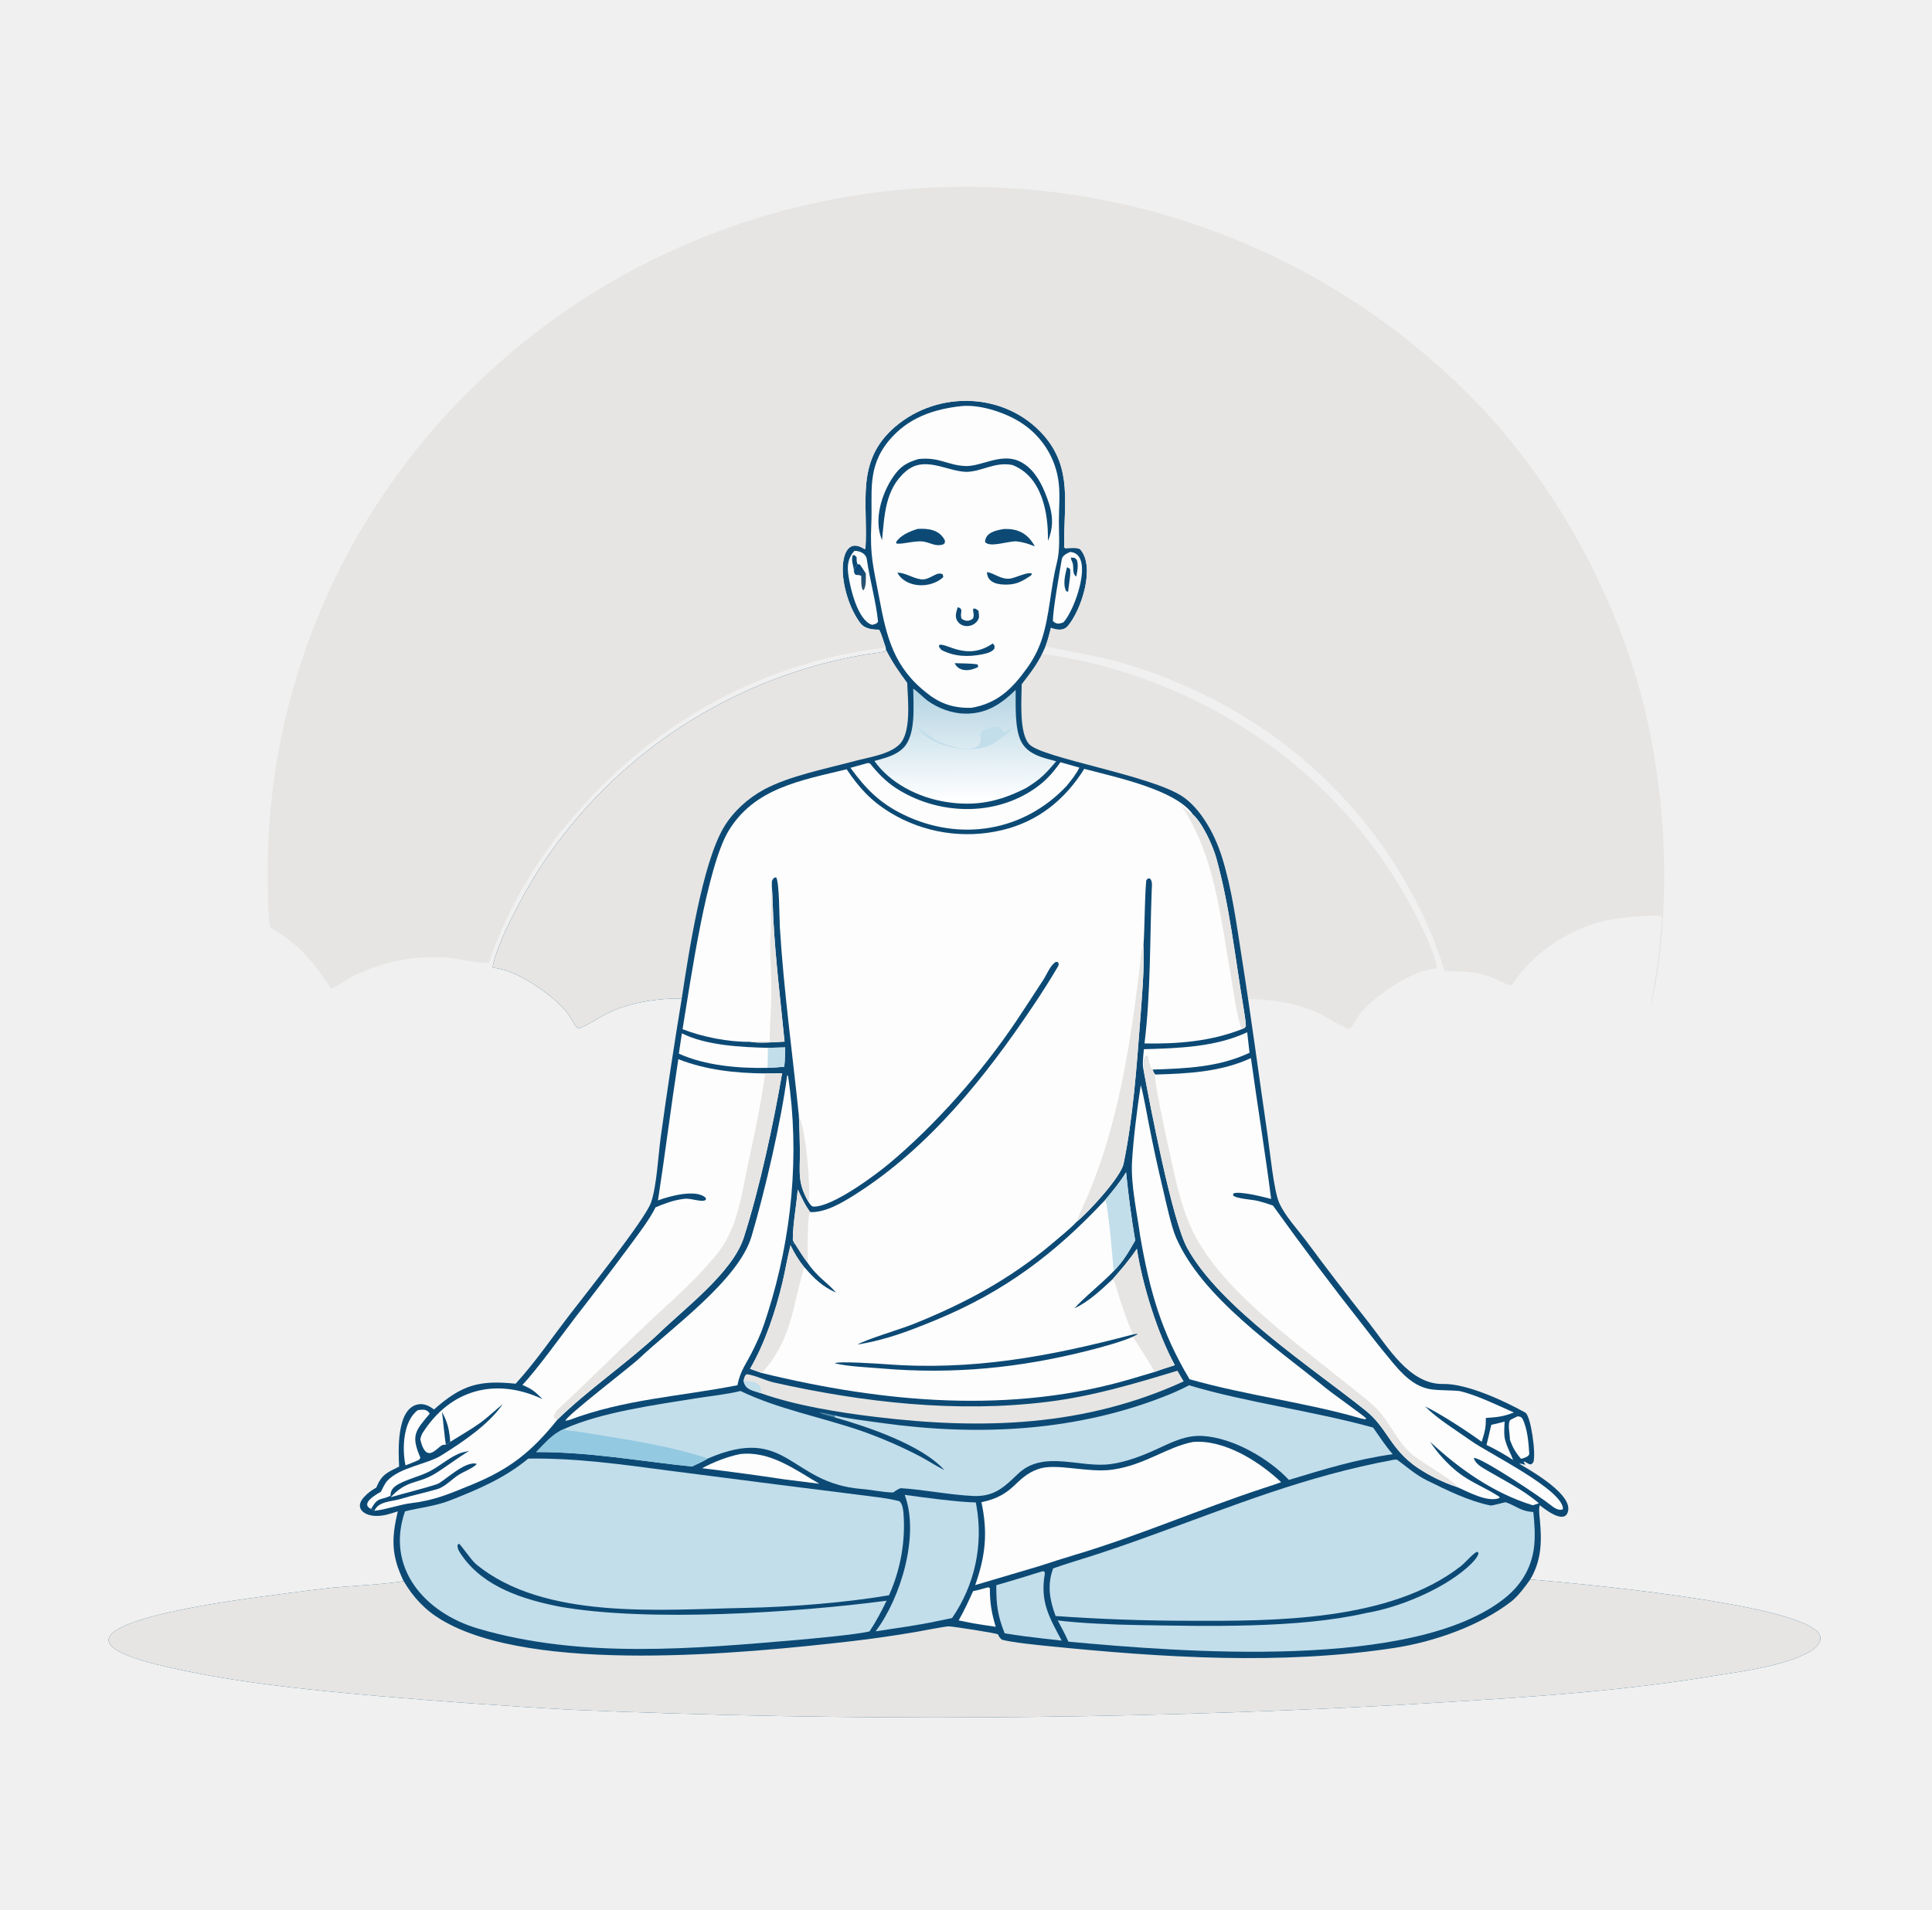
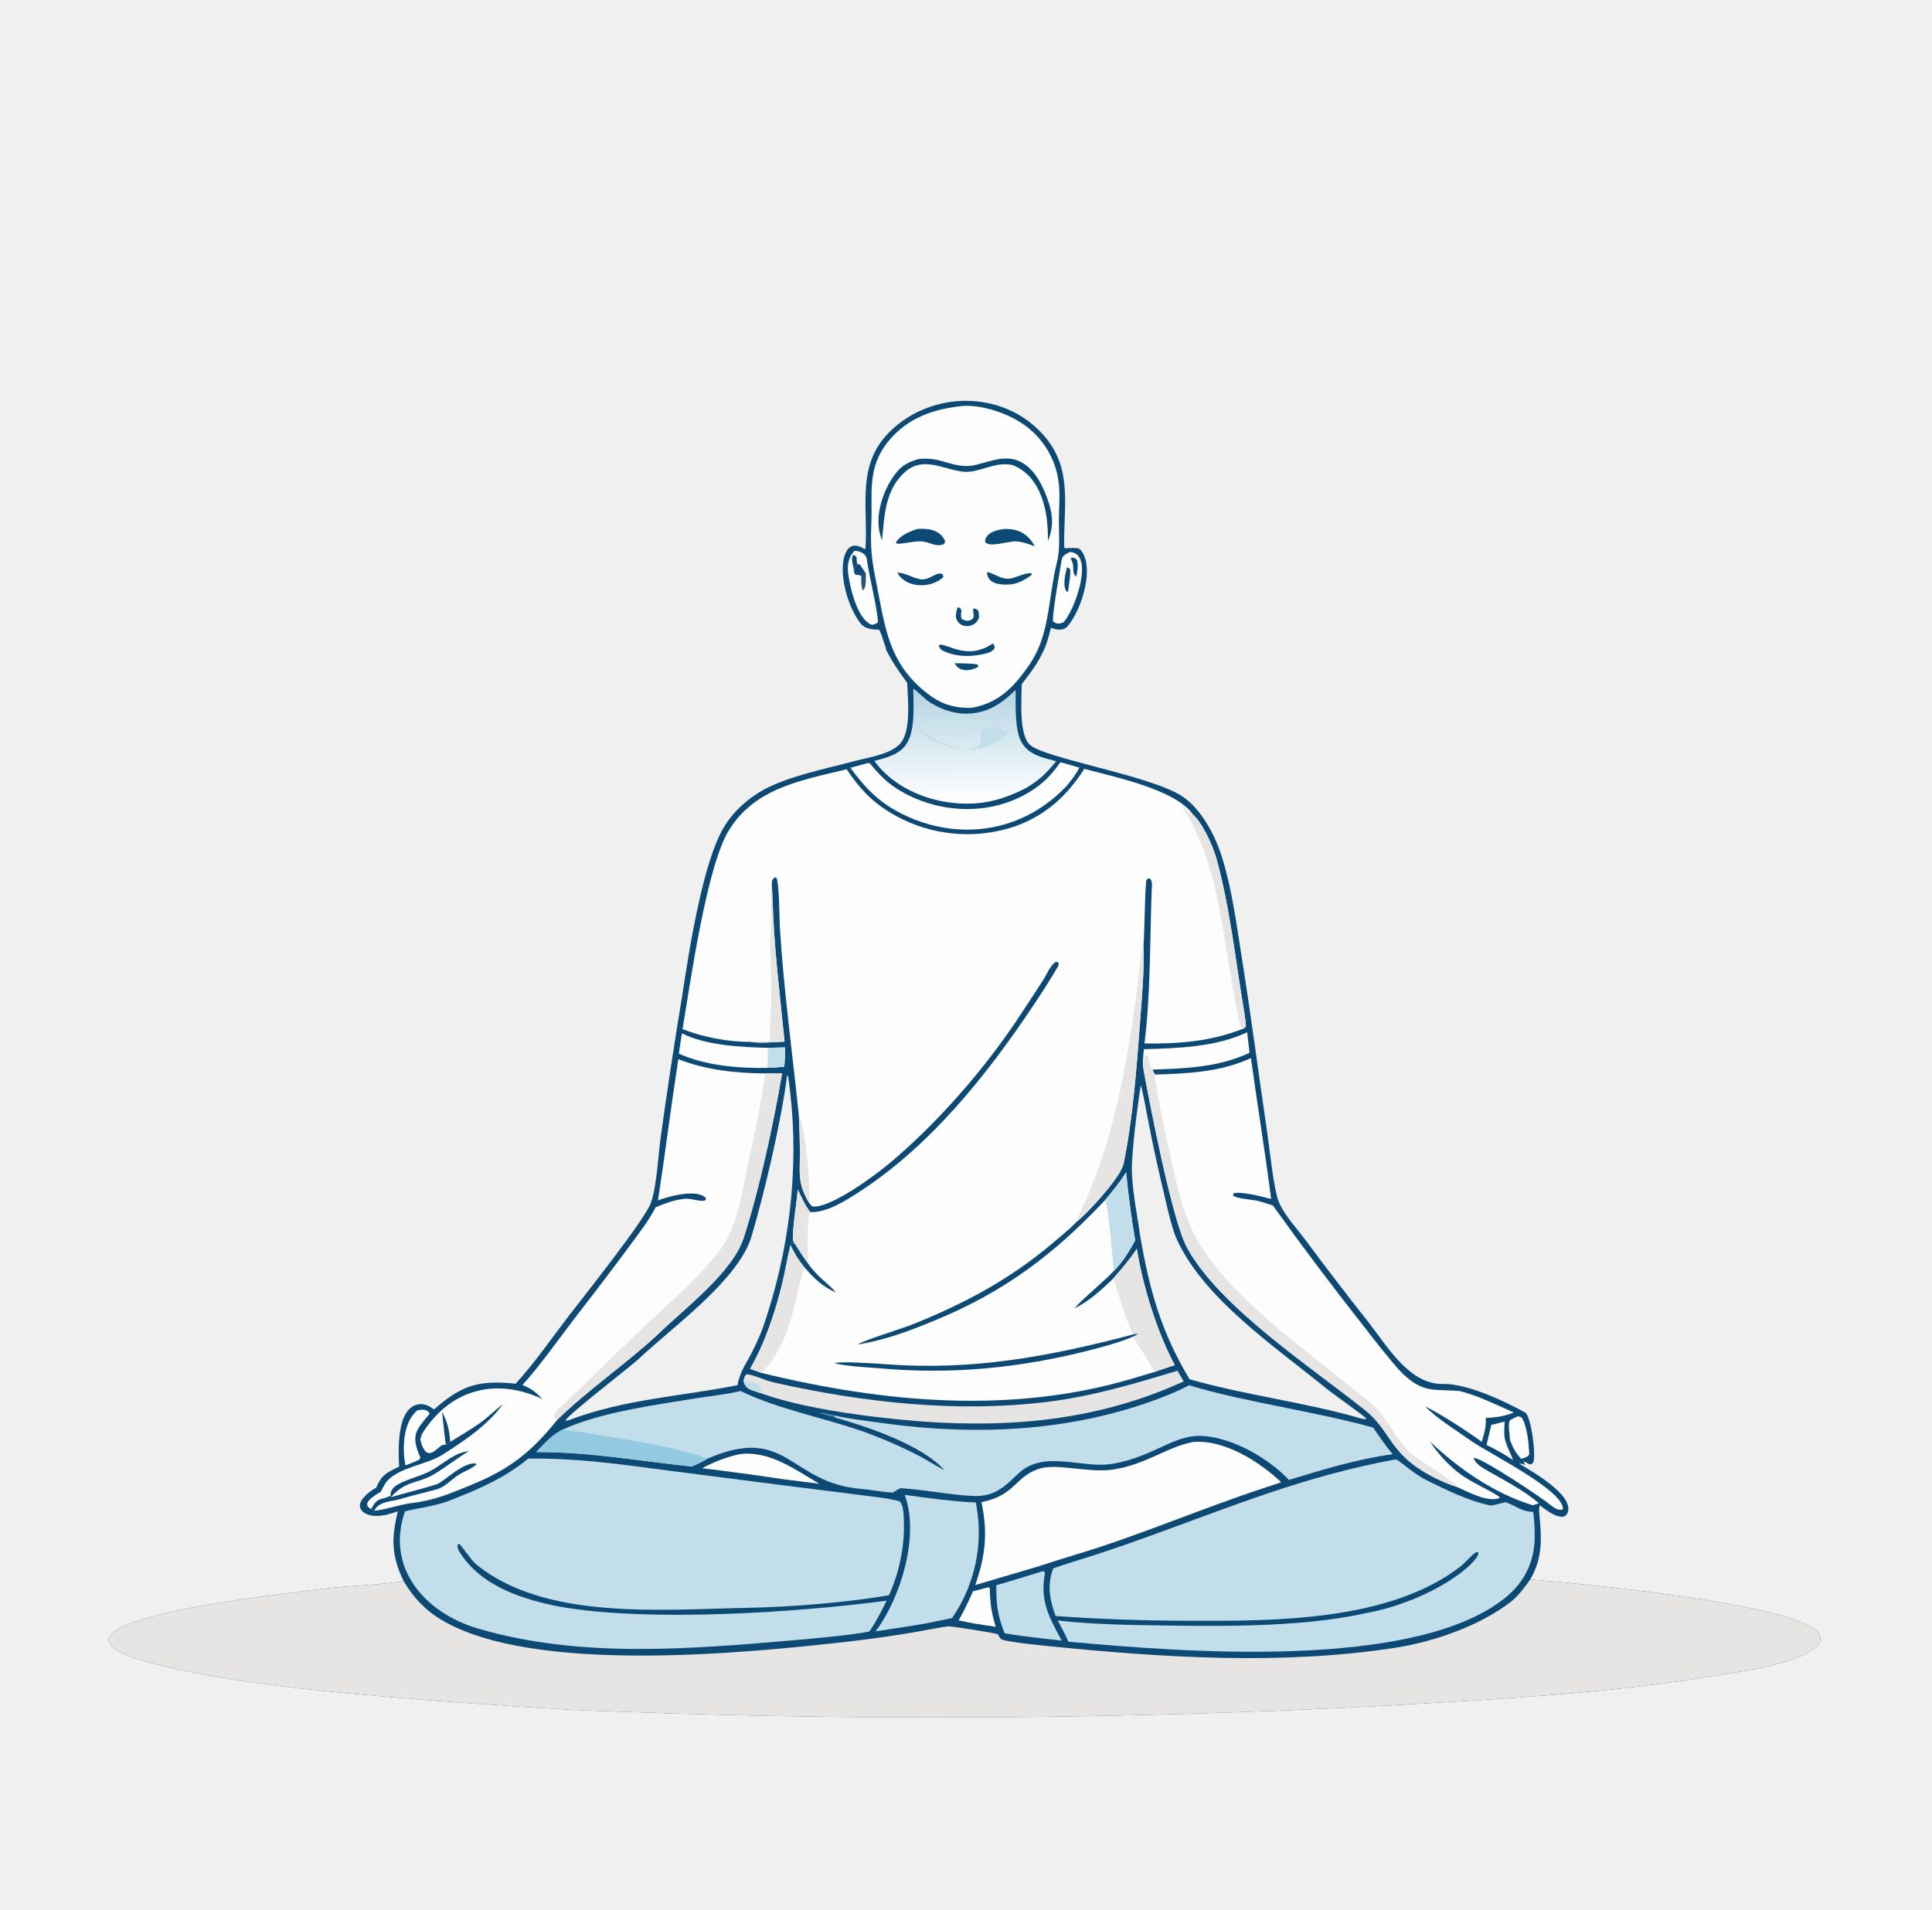
<svg xmlns="http://www.w3.org/2000/svg" width="445" height="440" viewBox="0 0 445 440" fill="none">
  <g clip-path="url(#clip0_24_74)">
-     <path d="M238.23 150C236.637 153.001 235.274 154.917 233.242 157.587C233.132 161.246 232.158 168.91 235.096 171.751C237.471 174.049 242.359 174.7 245.54 175.533C252.262 177.292 260.988 178.948 266.989 182.092C270.763 184.069 274.225 187.115 276.435 190.682C281.576 198.983 284.797 219.823 286.416 230.155C292.174 230.04 299.272 231.114 304.405 233.75C305.936 234.536 309.435 236.773 310.889 237C311.831 236.194 312.718 234.137 313.716 233.011C317.189 229.09 325.504 223.389 330.867 223.082L331 222.822C329.898 217.078 323.647 205.94 320.335 200.854C305.45 178.15 282.485 161.452 255.741 153.89C251.645 152.715 247.854 151.889 243.639 151.164C241.942 150.872 240.043 150.714 238.448 150.363L238.23 150Z" fill="#E6E5E3" />
-     <path d="M204.011 149.175C203.538 148.003 203.012 145.805 202.457 145.061L202.137 145.058C200.749 145.035 199.122 144.79 198.219 143.625C195.675 140.344 193.952 134.757 194.12 130.62C194.246 127.507 195.49 124.135 199.115 126.489L199.344 126.383C200.02 115.894 196.877 106.204 206.238 98.258C216.178 89.818 231.587 90.351 240.335 100.214C247.111 107.854 244.99 116.286 245.117 125.498C245.132 126.24 244.92 126.01 245.452 126.309C246.226 126.264 248.371 126.049 248.847 126.601C252.329 130.644 249.065 140.513 245.982 144.184C244.937 145.428 243.34 145.12 242.062 144.637C241.683 146.097 241.351 147.514 240.797 148.92C239.336 152.448 237.675 154.578 235.328 157.632C235.312 161.105 234.655 168.973 237.118 171.502C240.207 174.673 265.239 178.656 272.4 183.512C274.386 184.859 276.033 186.773 277.35 188.748C279.186 191.502 280.524 194.448 281.502 197.596C283.792 204.97 284.781 212.784 285.988 220.383C288.162 234.057 289.945 247.78 291.96 261.477C292.481 265.014 293.376 274.232 294.625 277.069C295.955 280.091 298.772 283.104 300.765 285.761C305.481 292.127 310.3 298.417 315.218 304.631C319.568 310.142 324.58 319.008 332.433 318.832C337.798 318.712 346.579 322.756 351.342 325.441C352.635 326.279 353.847 335.103 353.164 336.894L352.682 337.355C351.668 337.282 352.003 336.936 350.901 336.68L351.332 337.476C350.858 337.34 350.367 337.12 349.939 337.207C352.405 338.71 362.914 344.512 361.013 348.607C359.95 350.899 355.94 347.778 354.664 346.767C354.371 347.656 354.586 349.095 354.676 350.076C355.135 355.077 355.099 359.395 352.467 363.858C363.224 364.755 412.799 369.306 418.716 376.025C419.18 376.553 419.375 377.082 419.269 377.792C419.102 378.907 417.938 379.822 417.038 380.37C411.35 383.837 400.512 385.137 393.784 386.234C369.752 390.15 345.365 391.395 321.089 392.843C258.005 396.212 194.793 396.561 131.674 393.888C116.873 393.071 102.085 392.02 87.317 390.736C70.729 389.288 52.133 387.428 36.079 383.438C4.321 375.545 50.348 369.206 57.426 368.221C63.661 367.339 69.906 366.533 76.16 365.801C78.598 365.535 91.631 364.765 92.942 364.193C90.107 358.311 90.147 354.392 91.624 348.174C89.84 348.748 88.349 349.292 86.454 349.225C83.758 349.13 81.541 347.361 83.872 344.861C84.798 343.868 85.52 343.376 86.666 342.705C87.91 339.716 89.061 339.283 91.93 337.864C91.777 334.562 91.195 324.46 96.323 323.528C97.691 323.28 98.881 323.896 99.968 324.707C106.35 319.055 110.347 317.892 118.769 318.772C123.277 313.833 127.096 308.232 131.166 302.941C134.276 298.897 148.572 280.941 149.932 277.084C151.279 273.262 151.602 266.151 152.194 261.903C153.659 251.267 155.269 240.651 157.024 230.058C151.4 229.943 144.467 231.02 139.453 233.662C137.957 234.45 134.54 236.693 133.12 236.92C132.199 236.112 131.333 234.051 130.359 232.922C126.965 228.991 118.844 223.276 113.605 222.968L113.476 222.707C114.552 216.949 120.658 205.784 123.893 200.684C138.432 177.924 160.864 161.185 186.988 153.604C190.989 152.426 194.691 151.598 198.809 150.871C200.467 150.579 202.321 150.42 203.879 150.069L204.092 149.705L204.011 149.175Z" fill="#0C4A75" />
+     <path d="M206.238 98.258C216.179 89.818 231.587 90.351 240.334 100.214C247.111 107.854 244.991 116.286 245.118 125.498C245.132 126.24 244.92 126.01 245.452 126.309C246.226 126.263 248.372 126.05 248.847 126.602C252.328 130.644 249.065 140.513 245.982 144.185C244.937 145.428 243.34 145.12 242.062 144.637C241.682 146.097 241.351 147.514 240.797 148.92C239.336 152.448 237.675 154.578 235.328 157.632C235.312 161.105 234.655 168.973 237.118 171.502C240.207 174.673 265.239 178.656 272.4 183.513C274.386 184.86 276.033 186.773 277.35 188.748C279.186 191.502 280.523 194.448 281.501 197.597C283.792 204.97 284.78 212.784 285.988 220.384C288.161 234.058 289.945 247.78 291.96 261.477C292.481 265.014 293.376 274.231 294.625 277.068C295.954 280.09 298.771 283.104 300.764 285.762C305.481 292.127 310.299 298.417 315.218 304.631C319.568 310.142 324.58 319.008 332.432 318.832C337.798 318.711 346.578 322.756 351.341 325.44C352.634 326.278 353.846 335.103 353.164 336.893L352.682 337.354C351.668 337.282 352.002 336.936 350.901 336.681L351.332 337.476C350.858 337.34 350.367 337.12 349.939 337.207C352.404 338.71 362.914 344.511 361.013 348.606C359.949 350.899 355.94 347.778 354.664 346.767C354.371 347.656 354.585 349.095 354.675 350.076C355.134 355.078 355.099 359.395 352.466 363.858C363.224 364.755 412.799 369.305 418.716 376.025C419.18 376.552 419.375 377.082 419.269 377.792C419.102 378.907 417.939 379.822 417.039 380.37C411.351 383.837 400.512 385.137 393.784 386.233C369.753 390.15 345.365 391.395 321.089 392.843C258.005 396.212 194.793 396.561 131.674 393.888C116.873 393.071 102.085 392.02 87.317 390.736C70.729 389.289 52.132 387.427 36.079 383.437C4.322 375.545 50.346 369.206 57.425 368.221C63.66 367.339 69.906 366.533 76.16 365.802C78.597 365.536 91.628 364.765 92.942 364.193C90.107 358.311 90.146 354.392 91.624 348.174C89.84 348.748 88.349 349.291 86.454 349.225C83.758 349.13 81.541 347.361 83.872 344.861C84.798 343.868 85.52 343.376 86.665 342.705C87.91 339.715 89.061 339.283 91.93 337.864C91.777 334.561 91.195 324.46 96.323 323.528C97.691 323.28 98.881 323.896 99.967 324.707C106.35 319.055 110.346 317.892 118.768 318.771C123.277 313.833 127.095 308.232 131.166 302.94C134.276 298.897 148.571 280.942 149.931 277.084C151.278 273.262 151.601 266.151 152.194 261.903C153.659 251.267 155.269 240.652 157.024 230.059H157.025C158.607 219.701 161.753 198.809 166.775 190.487C168.933 186.912 172.315 183.858 176.001 181.876C181.863 178.724 190.386 177.065 196.952 175.301C200.059 174.466 204.833 173.814 207.154 171.51C210.024 168.661 209.072 160.979 208.964 157.31C206.98 154.634 205.648 152.713 204.092 149.705L203.879 150.068H203.878L204.092 149.705L204.011 149.175C203.538 148.003 203.011 145.804 202.457 145.06L202.137 145.058C200.749 145.034 199.123 144.79 198.219 143.625C195.675 140.344 193.952 134.757 194.12 130.62C194.246 127.507 195.491 124.135 199.116 126.489L199.344 126.383C200.019 115.893 196.878 106.204 206.238 98.258ZM181.316 247.676C179.942 258.292 176.19 274.382 173.106 284.818C170.12 294.922 154.548 305.994 147.064 313.105C145.297 314.784 130.187 326.37 130.238 327.304C130.554 327.253 130.782 327.224 131.092 327.144C143.925 322.294 156.739 321.718 169.865 319.116C170.576 315.441 171.955 314.236 173.777 310.355C175.183 307.36 175.503 306.696 176.907 302.245C182.381 284.89 184.236 265.963 181.517 247.916C181.45 247.836 181.382 247.756 181.316 247.676ZM262.742 250.011C261.934 255.395 261.024 262.405 260.737 267.789C260.457 273.014 261.922 279.544 262.616 284.735C264.783 297.235 267.413 306.752 273.989 317.741C287.22 321.509 300.683 323.048 313.494 326.782L314.469 326.968L314.692 326.777C314.137 326.152 307.021 321.113 305.428 319.815C293.873 310.399 276.902 298.974 270.872 285.086C269.79 282.595 268.547 276.873 267.922 274.178C266.737 269.239 265.657 264.277 264.682 259.294C264.385 257.782 263.183 251.111 262.742 250.011ZM130.541 233.143C130.661 233.298 130.779 233.465 130.897 233.641C130.779 233.465 130.661 233.298 130.541 233.143ZM120.313 225.216C121.105 225.635 121.897 226.096 122.674 226.586C121.897 226.096 121.105 225.635 120.313 225.216ZM116.806 223.664H116.805H116.806ZM113.475 222.707H113.476L113.605 222.968C113.769 222.977 113.936 222.993 114.105 223.013C113.936 222.993 113.769 222.977 113.605 222.968L113.475 222.707ZM116.391 214.553C116.158 215.065 115.933 215.573 115.717 216.074C115.933 215.573 116.158 215.065 116.391 214.553ZM125.99 197.523H125.989H125.99ZM141.514 179.475H141.513H141.514ZM148.128 173.745H148.127H148.128ZM164.807 162.695C164.071 163.093 163.34 163.5 162.614 163.914C163.34 163.5 164.071 163.093 164.807 162.695ZM184.55 154.342H184.549H184.55ZM192.855 152.068C192.37 152.18 191.886 152.294 191.401 152.413C190.432 152.651 189.46 152.905 188.476 153.179C189.952 152.768 191.399 152.402 192.854 152.068H192.855ZM202.028 150.4H202.027H202.028Z" fill="#0C4A75" />
    <path d="M352.467 363.858C363.224 364.755 412.799 369.306 418.716 376.025C419.18 376.553 419.375 377.082 419.269 377.792C419.102 378.907 417.938 379.822 417.038 380.37C411.35 383.837 400.512 385.137 393.784 386.234C369.752 390.15 345.365 391.395 321.089 392.843C258.005 396.212 194.793 396.561 131.674 393.888C116.873 393.071 102.085 392.02 87.317 390.736C70.729 389.288 52.133 387.428 36.079 383.438C4.321 375.545 50.348 369.206 57.426 368.221C63.661 367.339 69.906 366.533 76.16 365.801C78.598 365.535 91.631 364.765 92.942 364.193C95.155 367.942 97.826 370.855 101.598 373.125C122.594 385.761 171.525 380.908 195.946 378.115C200.94 377.534 205.917 376.82 210.872 375.974C211.985 375.788 217.872 374.642 218.51 374.664C219.622 374.701 229.156 376.183 229.858 376.502C230.199 377.162 230.201 377.292 230.795 377.755C233.229 378.4 238.908 378.962 241.618 379.236C267.829 381.875 295.173 383.641 321.308 379.617C330.425 378.213 340.968 374.487 348.142 368.907C349.648 367.735 351.387 365.407 352.467 363.858Z" fill="#E6E5E3" />
-     <path d="M204.092 149.705C205.648 152.713 206.98 154.633 208.964 157.31C209.072 160.978 210.024 168.661 207.154 171.509C204.833 173.813 200.059 174.466 196.952 175.301C190.386 177.064 181.863 178.724 176.001 181.876C172.315 183.858 168.933 186.912 166.774 190.487C161.752 198.809 158.606 219.701 157.024 230.058C151.4 229.943 144.467 231.02 139.453 233.662C137.958 234.45 134.54 236.693 133.12 236.92C132.2 236.112 131.333 234.051 130.359 232.922C126.966 228.991 118.844 223.276 113.605 222.968L113.476 222.707C114.552 216.949 120.658 205.784 123.893 200.684C138.432 177.924 160.864 161.185 186.988 153.604C190.989 152.426 194.691 151.598 198.809 150.871C200.467 150.579 202.321 150.42 203.879 150.068L204.092 149.705Z" fill="#E6E5E3" />
    <path d="M249.744 177.126C256.589 178.956 270.885 181.907 274.792 187.669C276.99 189.617 279.369 194.869 280.14 197.646C283.241 208.806 284.469 220.472 286.373 231.872C286.624 233.371 286.855 234.784 286.971 236.303C286.666 236.963 286.856 236.657 286.02 237.104C278.795 239.923 271.288 240.516 263.613 240.386C265.036 228.913 264.842 216.638 265.275 205.089C265.309 204.175 265.511 203.024 264.872 202.386L264.357 202.399C264.243 202.539 264.128 202.678 264.014 202.818C263.627 207.277 263.679 213.442 263.383 217.752C263.605 223.329 263.019 229.672 262.572 235.673C261.82 245.779 260.884 258.16 258.786 268.112C258.135 271.196 250.713 279.268 248.003 281.449C246.623 282.959 243.847 285.214 242.238 286.571C232.519 294.764 222.076 300.347 210.279 305.065C207.305 306.254 199.666 308.496 197.504 309.743C204.04 308.706 209.536 306.576 215.554 304.096C231.37 297.576 243.02 288.794 254.586 276.415C256.339 274.296 257.944 272.405 259.371 270.054C259.89 275.317 260.59 280.56 261.468 285.776C259.922 288.473 258.728 290.594 256.492 292.85C253.924 295.555 249.435 299.127 247.471 301.425C250.862 299.804 253.641 297.159 256.351 294.615C258.455 292.189 260.053 290.366 261.855 287.701C263.134 295.967 266.569 307.105 270.595 314.497C269.145 314.978 267.365 315.515 265.962 316.051C264.359 316.538 262.752 317.007 261.148 317.489C233.148 325.897 203.54 323.146 175.455 316.303L172.764 315.345C176.181 309.473 178.676 301.958 180.242 295.371C180.913 292.552 181.352 289.677 182.088 286.854L182.267 286.723L182.283 286.32L183.063 286.524C182.959 286.347 182.608 285.758 182.61 285.578C182.641 281.756 183.43 277.861 183.746 274.03C184.624 275.841 185.402 277.636 186.615 279.24C190.246 279.383 194.233 276.93 197.215 275.031C214.024 264.324 227.068 247.984 237.993 231.67C239.955 228.74 241.896 225.712 243.669 222.68C243.971 222.158 243.843 222.027 243.691 221.669L243.27 221.574C242.025 222.151 241.103 224.494 240.341 225.675C238.243 228.916 236.125 232.144 233.987 235.36C226.151 246.99 215.638 259.009 204.727 268.119C201.601 270.729 191.779 278.042 187.408 277.972C186.891 277.964 186.56 277.367 186.268 276.968C183.636 272.449 184.259 270.192 184.248 265.222C184.22 262.513 184.141 259.803 184.013 257.097C182.525 242.612 180.519 228.192 179.626 213.649C179.503 211.628 179.518 202.98 178.749 202.1L178.261 202.246C177.627 203.056 177.831 202.844 177.771 204.083C177.967 206.627 177.986 209.184 178.122 211.733C178.627 221.18 179.779 230.552 180.706 239.962C178.414 240.098 174.873 240.377 172.685 240.006C167.754 240.065 161.789 238.889 157.214 237.094C159.03 226.172 162.75 199.73 167.842 191.356C173.825 181.516 184.543 179.785 195.007 177.22C197.894 181.51 200.577 184.469 205.067 187.218C212.769 191.892 222.038 193.337 230.821 191.233C239.115 189.267 245.315 184.204 249.744 177.126Z" fill="#FEFDFD" />
    <path d="M248.003 281.449C248.309 280.459 248.899 279.135 249.334 278.188C257.091 261.28 260.04 242.645 262.339 224.358C262.555 222.638 262.649 219.242 263.383 217.752C263.604 223.329 263.019 229.672 262.572 235.674C261.82 245.779 260.884 258.16 258.786 268.112C258.135 271.196 250.713 279.268 248.003 281.449Z" fill="#E6E5E3" />
    <path d="M256.351 294.615C258.455 292.189 260.053 290.366 261.855 287.701C263.134 295.967 266.569 307.105 270.595 314.497C269.144 314.978 267.365 315.515 265.962 316.051C265.19 314.553 261.904 309.462 260.93 307.941C261.177 307.842 261.736 307.53 262 307.394L261.903 307.262L260.939 307.434C259.538 304.158 258.351 300.68 257.314 297.275C257.027 296.331 256.839 295.489 256.351 294.615Z" fill="#E6E5E3" />
    <path d="M182.088 286.854C183.02 288.735 183.94 290.254 185.252 291.912L185.2 292.081C182.531 300.889 182.425 308.725 175.455 316.303L172.764 315.345C176.181 309.473 178.676 301.958 180.242 295.371C180.913 292.552 181.352 289.677 182.088 286.854Z" fill="#E6E5E3" />
    <path d="M286.02 237.104C284.839 234.314 284.124 228.156 283.543 224.957C281.006 210.992 280.013 197.696 272.095 185.492C272.764 186.121 273.999 187.451 274.792 187.669C276.99 189.617 279.369 194.869 280.14 197.646C283.241 208.806 284.469 220.472 286.373 231.872C286.624 233.371 286.855 234.784 286.971 236.303C286.665 236.963 286.856 236.657 286.02 237.104Z" fill="#E6E5E3" />
    <path d="M259.371 270.055C259.89 275.317 260.59 280.56 261.468 285.776C259.922 288.473 258.728 290.594 256.492 292.85C256.364 290.595 255.23 277.759 254.586 276.415C256.339 274.296 257.944 272.405 259.371 270.055Z" fill="#C2DEEB" />
    <path d="M260.939 307.434L261.903 307.262L262 307.394C261.736 307.53 261.176 307.842 260.93 307.941C258.33 309.131 253.676 310.374 250.831 311.1C234.918 315.158 219.424 316.666 203.044 315.259C199.963 314.995 195.237 314.81 192.292 314.071C192.74 313.519 202.613 314.168 203.883 314.266C223.85 315.82 241.634 312.532 260.939 307.434Z" fill="#0C4A75" />
    <path d="M177.771 204.083C177.967 206.627 177.986 209.184 178.122 211.733C178.627 221.18 179.778 230.552 180.706 239.962C178.414 240.098 174.873 240.377 172.685 240.006C173.83 239.869 176.038 239.931 177.273 239.933C177.286 236.259 177.653 232.592 177.643 228.917C177.794 224.699 177.191 220.068 177.443 215.893C177.672 212.116 177.446 207.754 177.771 204.083Z" fill="#E6E5E3" />
    <path d="M183.746 274.03C184.624 275.841 185.402 277.636 186.615 279.24C185.872 280.169 186.05 289.048 186.041 290.961C185.111 289.853 183.878 287.808 183.063 286.524C182.959 286.347 182.608 285.758 182.61 285.578C182.641 281.756 183.43 277.861 183.746 274.03Z" fill="#E6E5E3" />
    <path d="M184.012 257.097C185.676 260.263 186.722 273.337 186.268 276.968C183.636 272.449 184.259 270.192 184.248 265.222C184.22 262.513 184.141 259.803 184.012 257.097Z" fill="#E6E5E3" />
    <path d="M182.088 286.854L182.267 286.723L182.283 286.32L183.063 286.524C183.878 287.808 185.111 289.853 186.041 290.961C188.181 294.125 190.454 295.342 192.579 297.788C189.359 296.361 187.545 294.557 185.252 291.912C183.94 290.254 183.019 288.735 182.088 286.854Z" fill="#0C4A75" />
    <path d="M121.665 336.025C132.619 335.863 143.057 337.341 153.895 338.775L179.801 342.103L197.33 344.309C200.07 344.667 204.641 345.139 207.133 345.832C207.834 346.337 208.027 347.709 208.092 348.503C208.619 354.881 207.425 361.699 204.755 367.512C194.805 369.209 182.12 370.222 171.623 370.417C152.473 370.773 125.327 373.33 109.626 360.322C108.528 359.412 106.123 355.815 105.723 355.636L105.4 355.912C105.276 356.857 105.9 357.64 106.443 358.422C111.458 365.637 120.575 368.485 128.795 370.113C149.105 373.754 183.478 371.506 204.212 368.765C202.99 371.254 201.818 373.53 200.272 375.838C197.152 376.569 187.661 377.442 183.937 377.772C159.611 379.862 133.844 382.167 110.111 375.18C97.839 371.567 88.75 361.182 93.29 348.173C96.715 347.327 100.356 346.96 103.639 345.67C110.127 343.119 116.301 340.498 121.665 336.025Z" fill="#C2DEEB" />
    <path d="M321.04 336.287C321.203 336.255 321.741 336.239 321.855 336.323C324.088 337.977 326.14 339.8 328.654 341.039C333.271 343.314 338.19 345.761 343.249 346.817C343.727 346.937 346.65 346.018 346.83 346.083C349.546 347.071 350.162 348.129 353.172 348.336C353.422 350.832 353.62 353.297 353.401 355.806C352.97 360.729 350.639 364.881 346.791 368.015C325.992 384.959 271.743 380.57 246.085 378.196C245.351 376.508 244.49 374.933 243.63 373.308C248.559 373.941 256.618 374.284 261.705 374.367C277.829 374.632 299.032 375.187 314.627 371.61C322.173 370.345 331.927 366.308 337.743 361.293C338.604 360.55 340.463 358.85 340.547 357.765L340.238 357.482C339.273 357.856 337.53 359.977 336.515 360.771C320.193 373.535 293.417 373.464 273.919 373.383C263.651 373.377 253.387 373.013 243.146 372.291C241.762 368.58 241.158 365.138 242.568 361.331C245.279 360.335 248.866 359.302 251.676 358.389C256.133 356.939 260.563 355.409 264.964 353.802C284.387 346.789 300.485 340.108 321.04 336.287Z" fill="#C2DEEB" />
    <path d="M221.552 93.543C226 93.155 231.946 95.163 235.569 97.637C239.856 100.545 242.782 105.036 243.686 110.098C244.286 113.396 243.893 116.762 243.891 120.096C243.889 123.438 244.227 126.522 243.396 129.799C241.935 135.551 241.789 141.889 239.881 147.53C239.088 149.834 237.951 152.008 236.51 153.981C233.073 158.763 229.655 162.056 223.73 163.067C219.816 163.159 216.684 162.198 213.651 159.788C205.821 153.772 204.195 146.715 202.497 137.662C201.16 130.531 200.351 128.127 200.688 120.736C201.011 113.647 199.588 107.745 204.728 101.53C209.096 96.248 215.016 94.242 221.552 93.543Z" fill="#FEFDFD" />
    <path d="M211.551 105.755C216.293 105.224 218.232 107.173 222.305 107.359C225.971 107.526 230.445 104.346 234.664 106.206C237.673 107.532 239.486 110.527 240.672 113.424C242.297 117.394 243.049 120.58 241.365 124.619C241.492 118.205 240.031 109.794 233.193 107.122C229.001 106.309 226.061 108.76 222.37 108.7C217.849 108.467 212.91 104.939 208.644 108.577C203.813 112.696 203.716 118.874 203.158 124.484C203.028 124.111 202.904 123.736 202.786 123.358C201.362 118.785 203.464 112.66 206.362 108.978C207.824 107.12 209.371 106.404 211.551 105.755Z" fill="#0C4A75" />
    <path d="M211.35 121.846C213.839 121.696 216.399 122.036 217.629 124.489C217.624 125.221 217.759 124.932 217.275 125.412C215.282 126.015 214.466 124.971 212.363 124.718C210.109 124.627 207.54 125.495 206.45 125.193L206.409 124.843C207.531 123.243 209.54 122.419 211.35 121.846Z" fill="#0C4A75" />
    <path d="M231.207 121.874C234.566 121.725 236.778 122.979 238.357 125.869C236.766 125.266 235.79 124.897 234.087 124.709C232.063 124.667 227.947 126.229 226.886 124.853C226.972 122.643 229.485 122.15 231.207 121.874Z" fill="#0C4A75" />
    <path d="M228.675 148.233C229.186 148.932 229.07 148.555 229.056 149.399C228.5 150.263 227.14 150.565 226.18 150.753C222.924 151.388 219.815 151.279 216.844 149.731C216.478 149.328 216.527 149.364 216.244 148.892L216.371 148.562C218.115 148.099 222.708 152.324 228.675 148.233Z" fill="#0C4A75" />
    <path d="M206.691 131.934C208.484 131.891 210.166 133.196 212.119 133.458C214.203 133.737 215.761 131.453 217.157 132.33L217.268 132.96C214.31 135.724 208.59 135.462 206.691 131.934Z" fill="#0C4A75" />
    <path d="M227.321 131.807C228.994 131.981 230.492 133.568 232.683 133.29C233.933 133.131 236.965 131.543 237.738 132.202L237.399 132.633C235.67 133.756 234.357 134.587 232.195 134.668C230.046 134.749 227.424 134.387 227.321 131.807Z" fill="#0C4A75" />
    <path d="M220.575 139.903L221.137 140.084C221.798 140.816 221.109 140.97 221.439 142.484C222.316 143.175 223.242 143.206 224.105 142.491C224.508 141.55 224.04 141.156 224.158 140.218C224.941 140.213 224.547 140.162 225.37 140.699C225.426 141.124 225.575 142.054 225.439 142.427C224.687 144.49 221.618 144.948 220.463 142.983C219.874 141.979 220.303 140.926 220.575 139.903Z" fill="#0C4A75" />
    <path d="M219.877 152.782C221.03 152.787 223.78 152.86 224.98 153.02C225.234 153.054 225.232 153.323 225.331 153.639C223.512 154.623 220.928 154.91 219.877 152.782Z" fill="#0C4A75" />
-     <path d="M263.408 246.536L263.443 246.33C263.722 244.595 263.212 244.342 263.989 243.219L264.239 243.187C264.68 244.333 264.615 245.58 265.275 246.338L265.466 246.405C265.684 246.909 265.726 247.174 266.098 247.544C273.537 247.345 281.277 246.953 288.128 243.758C289.599 254.427 291.43 265.633 292.784 276.205C291.097 275.753 285.576 274.361 284.125 274.921L283.992 275.366C284.67 276.167 288.428 276.336 289.643 276.644C290.893 276.962 291.969 277.296 293.194 277.727C299.825 286.968 306.662 296.065 313.698 305.009C315.312 307.071 316.992 309.3 318.598 311.238C321.522 314.766 324.719 319.364 329.601 320.059C331.784 320.37 333.971 320.231 336.156 320.459C339.987 321.317 345.001 323.778 348.686 325.399C346.164 326.387 344.968 326.458 342.233 326.664C342.266 329.062 341.978 329.841 341.283 332.15C338.172 329.867 331.517 325.515 328.229 324.004C331.258 327.02 335.524 329.566 338.952 332.015C342.782 334.75 360.17 343.267 359.995 347.664C359.137 348.176 357.863 347.312 357.191 346.752C355.099 345.005 341.03 335.635 339.461 335.873C339.666 336.832 340.726 337.672 341.532 338.16C345.846 340.774 350.611 342.998 354.449 346.305C354.166 346.406 353.163 346.811 352.939 346.742C344.02 343.989 336.086 338.384 329.406 332.158C331.073 334.732 333.445 337.32 335.863 339.225C338.729 341.483 342.384 342.835 345.384 344.849L345.373 345.111C342.611 346.169 338.285 343.743 335.686 342.605C332.439 341.533 329.353 340.03 326.515 338.136C320.17 333.812 319.576 328.992 314.566 324.966C302.273 315.108 280.978 301.213 273.447 287.499C269.965 281.158 264.854 254.366 263.408 246.536Z" fill="#FEFDFD" />
+     <path d="M263.408 246.536L263.443 246.33C263.722 244.595 263.212 244.342 263.989 243.219L264.239 243.187C264.68 244.333 264.615 245.58 265.275 246.338L265.466 246.405C265.684 246.909 265.726 247.174 266.098 247.544C273.537 247.345 281.277 246.953 288.128 243.758C289.599 254.427 291.43 265.633 292.784 276.205C291.097 275.753 285.576 274.361 284.125 274.921L283.992 275.366C284.67 276.167 288.428 276.336 289.643 276.644C290.893 276.962 291.969 277.296 293.194 277.727C299.825 286.968 306.662 296.065 313.698 305.009C315.312 307.071 316.992 309.3 318.598 311.238C321.522 314.766 324.719 319.364 329.601 320.059C331.784 320.37 333.971 320.231 336.156 320.459C339.987 321.317 345.001 323.778 348.686 325.399C346.164 326.387 344.968 326.458 342.233 326.664C342.266 329.062 341.978 329.841 341.283 332.15C338.172 329.867 331.517 325.515 328.229 324.004C331.258 327.02 335.524 329.566 338.952 332.015C342.782 334.75 360.17 343.267 359.995 347.664C359.137 348.176 357.863 347.312 357.191 346.752C355.099 345.005 341.03 335.635 339.461 335.873C339.666 336.832 340.726 337.672 341.532 338.16C345.846 340.774 350.611 342.998 354.449 346.305C354.166 346.406 353.163 346.811 352.939 346.742C344.02 343.989 336.086 338.383 329.406 332.158C331.073 334.732 333.445 337.32 335.863 339.225C338.729 341.483 342.384 342.835 345.384 344.849L345.373 345.111C342.611 346.169 338.285 343.743 335.686 342.605C332.439 341.533 329.353 340.03 326.515 338.136C320.17 333.812 319.576 328.992 314.566 324.966C302.273 315.108 280.978 301.213 273.447 287.499C269.965 281.158 264.854 254.366 263.408 246.536Z" fill="#FEFDFD" />
    <path d="M263.408 246.536L263.443 246.33C263.722 244.595 263.212 244.342 263.989 243.219L264.239 243.187C264.68 244.333 264.615 245.58 265.275 246.338L265.466 246.405C265.684 246.909 265.726 247.174 266.098 247.544C265.561 248.895 270.729 271.832 271.593 274.976C272.297 277.537 273.133 280.093 274.205 282.528C280.302 296.366 297.893 308.799 309.455 318.186C311.844 320.127 314.454 322.012 316.682 324.128C320.011 327.292 321.557 331.825 325.119 334.949C327.371 336.924 334.743 340.901 335.686 342.605C332.439 341.533 329.353 340.03 326.515 338.136C320.17 333.812 319.576 328.992 314.566 324.966C302.273 315.108 280.978 301.213 273.447 287.499C269.965 281.158 264.854 254.366 263.408 246.536Z" fill="#E6E5E3" />
    <path d="M156.241 244.01C162.632 246.51 169.41 247.236 176.236 247.293L180.142 247.261C178.153 258.898 174.948 273.814 171.313 285.113C168.715 293.192 157.585 301.485 151.612 307.324C144.228 314.205 135.602 320.014 128.392 327.048C122.435 334.473 117.42 338.475 108.467 342.114C103.437 344.158 100.197 345.624 94.62 346.299C92.065 346.609 89.009 347.756 86.243 348.044C86.15 347.964 85.607 347.696 85.477 347.628C82.849 346.42 86.646 344.271 87.724 343.678C88.038 343.042 88.734 341.591 89.209 341.142C92.091 338.006 98.377 337.339 101.666 335.279C106.66 332.15 112.472 328.249 115.811 323.475C114.018 324.905 112.21 326.664 110.336 327.983C108.246 329.455 105.886 330.797 103.701 332.165C103.247 332.514 103.209 332.529 102.687 332.773L102.35 332.871C101.17 332.351 98.368 338.191 96.793 331.567C96.89 331.244 97.114 330.481 97.285 330.211C103.733 319.975 114.293 317.293 124.988 322.335C123.136 320.526 122.715 320.094 120.325 319.048C123.637 315.593 129.445 307.496 132.655 303.31C136.827 297.955 140.934 292.55 144.975 287.096C146.917 284.448 149.601 280.988 150.996 278.137C153.11 277.262 154.816 276.59 157.102 276.249L157.529 276.187C159.165 275.941 161.59 277.091 162.557 276.431L162.595 276.013C160.516 273.803 154.045 275.582 151.552 276.548C153.22 265.71 154.561 254.852 156.241 244.01Z" fill="#FEFDFD" />
    <path d="M176.236 247.293L180.142 247.261C178.153 258.898 174.948 273.814 171.313 285.113C168.715 293.192 157.585 301.485 151.612 307.323C144.228 314.205 135.602 320.013 128.392 327.048L127.598 326.676C127.539 325.93 128.025 325.128 128.565 324.627C137.14 316.685 145.28 308.327 153.917 300.442C157.784 296.953 161.311 293.454 164.653 289.497C169.975 283.199 170.664 275.695 172.352 267.907C173.809 261.181 175.31 254.157 176.236 247.293Z" fill="#E6E5E3" />
    <path d="M85.477 347.628C87.08 344.778 87.482 345.72 89.937 344.604C90.042 344.556 89.541 343.106 91.819 341.884C94.274 340.567 96.58 340.194 99.063 338.904C101.517 337.628 104.064 335.248 106.649 334.564C107.125 334.442 107.605 334.333 108.087 334.238C105.346 335.876 102.331 338.242 100.03 339.598C96.033 341.953 93.779 340.847 89.997 344.924C93.412 343.926 97.364 342.994 100.666 341.909C102.136 341.426 107.077 336.422 109.796 337.232C109.391 338.005 106.581 339.158 105.638 339.766C104.037 340.799 102.489 342.544 100.714 343.062C97.985 343.859 95.183 344.438 92.459 345.271C90.382 345.946 87.159 345.785 86.243 348.044C86.151 347.964 85.607 347.696 85.477 347.628Z" fill="#0C4A75" />
    <path d="M101.804 325.268C103.106 327.613 103.515 329.527 103.701 332.165C103.247 332.514 103.209 332.529 102.687 332.773C102.371 330.963 102.097 327.384 101.804 325.268Z" fill="#0C4A75" />
    <path d="M273.886 319.138C287.206 323.133 302.386 325.022 316.27 328.875C317.698 330.918 319.159 333.134 320.782 335.011C312.264 336.218 305.033 338.461 296.878 340.938C292.256 336.005 284.029 331.232 277.024 330.809C273.104 330.573 269.841 332.284 266.367 333.879C263.055 335.399 259.386 336.82 255.7 337.304C248.713 338.221 240.289 333.935 234.451 339.563C231.321 342.536 229.086 344.851 224.135 344.633C218.862 344.402 212.877 343.175 207.58 342.845C207.153 342.818 206.106 343.564 205.721 343.835C203.42 343.793 200.834 343.211 198.508 343.027C181.723 341.695 181.462 328.038 163.032 336.012C161.821 336.739 160.654 337.257 159.374 337.853C147.208 336.596 136.007 334.49 123.506 334.518C125.573 332.425 127.181 330.413 129.871 329.224C138.399 325.356 150.813 323.674 160.043 322.18C163.353 321.644 167.376 321.24 170.566 320.451C179.179 324.627 189.219 326.473 198.485 329.674C203.07 331.296 207.534 333.234 211.844 335.474C213.706 336.457 215.538 337.677 217.325 338.576L217.515 338.67C212.356 332.878 199.786 328.665 192.298 326.54L192.252 326.057C193.615 326.59 201.189 327.556 203.174 327.832C225.48 330.925 248.328 329.798 269.344 321.246C270.754 320.672 272.565 319.827 273.886 319.138Z" fill="#C2DEEB" />
    <path d="M123.506 334.518C125.573 332.425 127.181 330.413 129.871 329.224C130.853 329.715 131.871 329.608 132.931 329.782C142.468 331.343 153.924 332.906 163.032 336.012C161.821 336.739 160.654 337.257 159.374 337.853C147.208 336.596 136.007 334.491 123.506 334.518Z" fill="#93C9E1" />
    <path d="M274.734 332.199C281.982 331.555 290.092 336.734 295.094 341.464C293.794 341.941 292.396 342.384 291.076 342.817C276.435 347.622 262.279 353.816 247.503 358.226C244.811 359.03 242.144 359.884 239.478 360.763L224.617 365.163C226.999 358.437 227.556 353.047 226.054 346.072C233.875 344.438 233.626 340.395 239.124 338.433C243.254 336.959 250.483 339.381 256.242 338.567C263.676 337.516 268.783 333.353 274.734 332.199Z" fill="#FEFDFD" />
-     <path d="M181.316 247.676C181.383 247.756 181.45 247.836 181.517 247.916C184.236 265.963 182.382 284.89 176.907 302.245C175.503 306.696 175.183 307.359 173.777 310.355C171.955 314.236 170.576 315.441 169.865 319.116C156.739 321.718 143.925 322.293 131.093 327.144C130.782 327.224 130.555 327.253 130.238 327.304C130.188 326.369 145.297 314.783 147.064 313.105C154.548 305.994 170.12 294.922 173.106 284.818C176.19 274.381 179.942 258.292 181.316 247.676Z" fill="#FEFDFD" />
-     <path d="M262.742 250.011C263.183 251.112 264.385 257.783 264.682 259.294C265.657 264.277 266.737 269.239 267.922 274.178C268.547 276.873 269.789 282.595 270.871 285.086C276.902 298.974 293.873 310.399 305.428 319.816C307.021 321.114 314.136 326.152 314.692 326.777L314.469 326.968L313.494 326.782C300.683 323.048 287.22 321.509 273.989 317.741C267.413 306.752 264.783 297.235 262.615 284.735C261.921 279.544 260.457 273.014 260.736 267.789C261.024 262.406 261.935 255.395 262.742 250.011Z" fill="#FEFDFD" />
    <path d="M210.349 158.655C211.198 159.163 212.694 160.722 213.607 161.391C216.047 163.18 219.31 164.38 222.339 164.405C227.306 164.445 230.594 162.178 233.941 158.933C233.97 162.392 233.651 168.153 235.343 171.081C236.984 173.922 240.348 174.597 243.275 175.374C240.782 178.327 239.635 179.511 236.375 181.52C230.212 184.676 224.769 185.855 217.791 184.728C211.566 183.723 205.097 180.505 201.397 175.308C203.773 174.645 206.301 174.089 208.083 172.286C211.006 169.329 210.375 162.63 210.349 158.655Z" fill="url(#paint0_linear_24_74)" />
    <path d="M211.264 167.453C211.119 167.459 214.817 169.993 215.135 170.213C217.317 171.725 226.803 174.79 225.873 169.557C225.566 167.829 228.375 167.607 229.839 167.343C230.472 167.55 230.876 168.17 231.273 168.706L231.559 168.629C232.036 168.228 232.657 167.834 233.183 167.476C232.87 168.68 230.38 170.173 229.356 170.936C224.914 174.249 214.149 172.285 211.264 167.453Z" fill="#C2DEEB" />
    <path d="M208.383 344.38C212.737 344.985 220.575 346.041 224.755 346.129C224.801 346.359 224.845 346.59 224.888 346.821C226.532 355.858 224.522 365.171 219.291 372.758L215.922 373.45C211.393 374.451 206.316 375.076 201.679 375.82C207.468 368.166 211.866 353.689 208.383 344.38Z" fill="#C2DEEB" />
    <path d="M171.25 318.022C171.513 317.201 171.404 317.089 171.948 316.578C173.985 316.818 176.233 318.037 178.276 318.495C198.782 323.094 220.362 325.541 241.322 322.943C251.698 321.657 261.258 318.803 271.197 315.777L272.641 318.239C249.791 328.708 226.2 329.387 201.609 326.413C193.231 325.4 183.265 323.81 175.28 320.969C173.281 320.275 171.65 320.192 171.25 318.022Z" fill="#E6E5E3" />
    <path d="M171.25 318.022C173.326 318.321 175.567 318.322 175.28 320.969C173.281 320.275 171.65 320.192 171.25 318.022Z" fill="#C2DEEB" />
    <path d="M244.25 175.596L248.617 176.835C247.714 178.587 246.906 179.523 245.678 181.056C235.828 191.552 221.177 193.991 208.143 187.688C202.65 185.032 199.409 181.712 195.886 176.888L199.855 175.784C200.03 175.809 200.205 175.834 200.379 175.859C202.016 177.963 204.078 180.077 206.333 181.542C215.874 187.744 228.965 188.232 238.438 181.597C240.971 179.823 242.525 178.024 244.25 175.596Z" fill="#FEFDFD" />
    <path d="M240.021 362.009L240.517 362.008C240.656 362.388 240.691 362.321 240.632 362.671C239.558 369.004 241.648 372.554 244.54 377.955C241.73 377.653 238.922 377.325 236.118 376.973C234.591 376.795 232.941 376.511 231.41 376.278C229.75 372.114 229.462 369.615 229.477 365.197C233.004 364.176 236.519 363.113 240.021 362.009Z" fill="#C2DEEB" />
    <path d="M157.064 238.054C162.591 240.841 170.665 241.247 176.874 241.394L180.855 241.292C180.82 242.823 180.804 244.222 180.641 245.747C179.458 245.838 177.914 245.995 176.763 246.005C170.166 246.157 162.427 245.487 156.363 242.738C156.568 241.19 156.829 239.602 157.064 238.054Z" fill="#FEFDFD" />
    <path d="M176.874 241.394L180.855 241.292C180.821 242.823 180.805 244.222 180.641 245.747C179.458 245.838 177.914 245.995 176.763 246.005C176.848 244.533 176.846 242.883 176.874 241.394Z" fill="#C2DEEB" />
    <path d="M263.474 241.712C271.432 241.482 279.938 241.235 287.268 237.807L287.804 242.537C280.655 245.887 273.215 246.138 265.466 246.405L265.275 246.338C264.615 245.58 264.68 244.333 264.239 243.187L263.989 243.219C263.212 244.342 263.722 244.595 263.443 246.33L263.409 246.536C263.05 245.352 263.355 243.043 263.474 241.712Z" fill="#FEFDFD" />
    <path d="M170.478 334.983C177.276 334.192 183.013 338.475 188.709 341.822L180.833 340.832C174.475 339.875 168.102 339.01 161.718 338.24C164.35 336.825 167.535 335.566 170.478 334.983Z" fill="#FEFDFD" />
    <path d="M246.476 127.151C252.261 127.544 247.516 140.796 244.916 143.379C243.953 143.775 243.244 143.818 242.523 143.066C242.462 140.733 244.095 131.706 244.541 128.936C244.698 127.96 245.643 127.555 246.476 127.151Z" fill="#FEFDFD" />
    <path d="M245.771 130.672L246.426 131.028C246.759 131.752 246.116 135.187 246.017 136.323L245.6 136.213C244.736 134.672 245.35 132.337 245.771 130.672Z" fill="#0C4A75" />
    <path d="M246.647 128.45C247.59 128.507 247.515 128.414 248.058 129.044C248.411 130.342 248.168 131.508 247.897 132.827C246.749 131.959 247.533 130.662 246.935 129.381C246.712 128.904 246.744 128.967 246.647 128.45Z" fill="#0C4A75" />
    <path d="M196.805 126.885C198.102 126.924 199.47 127.522 199.658 128.854C200.297 133.377 201.817 138.799 202.243 143.224C201.851 143.791 201.723 143.673 200.906 143.956C197.584 142.996 195.863 135.6 195.425 132.614C195.096 130.367 195.259 128.602 196.805 126.885Z" fill="#FEFDFD" />
    <path d="M197.554 130L198.02 130.017C198.537 130.733 198.952 131.357 199.424 132.103C199.433 133.312 199.582 135.099 198.862 136.021C198.255 135.587 198.386 133.487 198.378 132.687C197.411 132.116 197.011 132.984 196.675 131.654C196.856 130.766 196.946 130.722 197.554 130Z" fill="url(#paint1_linear_24_74)" />
    <path d="M196.675 131.654C196.702 130.388 195.954 129.295 196.406 127.931L196.72 127.853C196.987 127.994 197.083 128.151 197.308 128.385C197.318 128.968 197.252 129.481 197.554 130C196.947 130.722 196.856 130.766 196.675 131.654Z" fill="#0C4A75" />
    <path d="M227.547 365.685C227.816 365.709 227.656 365.672 227.998 365.886C227.986 369.175 228.389 371.664 229.351 374.77C227.658 374.552 225.877 374.246 224.182 373.983L220.813 373.296C222.096 371.02 223.061 368.938 224.131 366.567C225.238 366.34 226.447 365.982 227.547 365.685Z" fill="#FEFDFD" />
    <path d="M96.221 324.866C97.375 324.713 98.341 324.556 98.978 325.675C95.615 329.664 94.618 330.674 96.824 335.811L96.567 336.27C95.516 336.788 94.493 337.161 93.402 337.583C92.574 333.748 92.835 327.419 96.221 324.866Z" fill="#FEFDFD" />
    <path d="M347.782 331.707L347.77 331.308C347.733 330.21 347.264 328.182 347.783 327.222C347.882 327.038 349.247 326.46 349.557 326.282C349.989 326.342 350.42 326.359 350.676 326.86C351.835 329.128 352.068 332.321 352.236 334.838C352.285 335.587 350.916 335.917 350.352 336.074C349.087 334.666 348.432 333.448 347.782 331.707Z" fill="#FEFDFD" />
    <path d="M343.499 328.235C344.477 328.061 345.588 327.741 346.562 327.487C346.495 328.852 346.321 330.816 346.781 332.07C347.289 333.763 347.94 334.803 348.52 336.348C346.559 335.059 344.513 333.899 342.397 332.877L343.499 328.235Z" fill="#FEFDFD" />
    <path d="M192.298 326.54C191.173 326.268 190.342 326.046 189.234 325.696L189.019 325.437L188.942 325.577L188.734 325.468L188.992 325.394L189.007 325.556L189.092 325.586L189.22 325.417C190.236 325.606 191.247 325.819 192.252 326.057L192.298 326.54Z" fill="#4B86A8" />
-     <path d="M112.578 221.813C109.33 221.959 105.198 220.608 101.51 220.516C94.247 220.334 88.613 221.587 81.974 224.572C80.304 225.284 77.876 227.188 76.262 227.713C72.203 221.674 68.903 217.422 62.383 213.793C61.66 213.39 61.65 202.127 61.646 200.721C61.689 159.138 78.446 119.278 108.227 89.917C138.677 59.672 180.133 42.779 223.293 43.028C266.413 43.21 307.69 60.335 338.032 90.629C357.55 109.907 372.514 137.157 378.907 163.66C381.915 176.459 383.393 189.562 383.31 202.701C383.289 209.803 382.781 216.894 381.788 223.928C381.42 226.537 380.633 229.718 380.365 232.03C380.052 231.075 382.208 220.726 382.146 218.792C382.134 218.415 382.727 212.033 382.845 211.619L382.698 211.193C381.098 210.457 373.095 211.477 371.109 211.825C362.412 213.347 353.698 219.002 348.718 226.181C348.058 227.133 348.101 227.173 346.777 226.652C341.62 223.913 338.508 223.717 332.809 223.758C331.817 220.895 330.731 217.599 329.544 214.845C319.453 191.078 301.056 171.69 277.709 160.221C269.954 156.462 262.744 153.631 254.331 151.668C249.818 150.615 245.317 149.872 240.797 148.92C241.351 147.514 241.683 146.097 242.062 144.637C243.34 145.12 244.937 145.428 245.982 144.184C249.065 140.513 252.329 130.644 248.847 126.601C248.371 126.049 246.226 126.264 245.452 126.309C244.92 126.01 245.132 126.24 245.117 125.498C244.991 116.286 247.111 107.854 240.335 100.214C231.587 90.351 216.178 89.818 206.238 98.258C196.877 106.204 200.02 115.894 199.345 126.383L199.115 126.489C195.49 124.135 194.246 127.507 194.12 130.62C193.952 134.757 195.675 140.344 198.219 143.625C199.122 144.79 200.749 145.035 202.137 145.058L202.457 145.061C203.012 145.805 203.538 148.003 204.011 149.175C173.491 152.854 147.686 168.219 128.832 192.028C121.775 200.992 116.282 211.059 112.578 221.813Z" fill="#E6E5E3" />
  </g>
  <defs>
    <linearGradient id="paint0_linear_24_74" x1="222.114" y1="159.587" x2="222.207" y2="184.563" gradientUnits="userSpaceOnUse">
      <stop stop-color="#B6D5E3" />
      <stop offset="1" stop-color="white" />
    </linearGradient>
    <linearGradient id="paint1_linear_24_74" x1="199.694" y1="134.806" x2="196.502" y2="131.124" gradientUnits="userSpaceOnUse">
      <stop stop-color="#2F566E" />
      <stop offset="1" stop-color="#05477D" />
    </linearGradient>
    <clipPath id="clip0_24_74">
      <rect width="445" height="440" fill="white" />
    </clipPath>
  </defs>
</svg>
